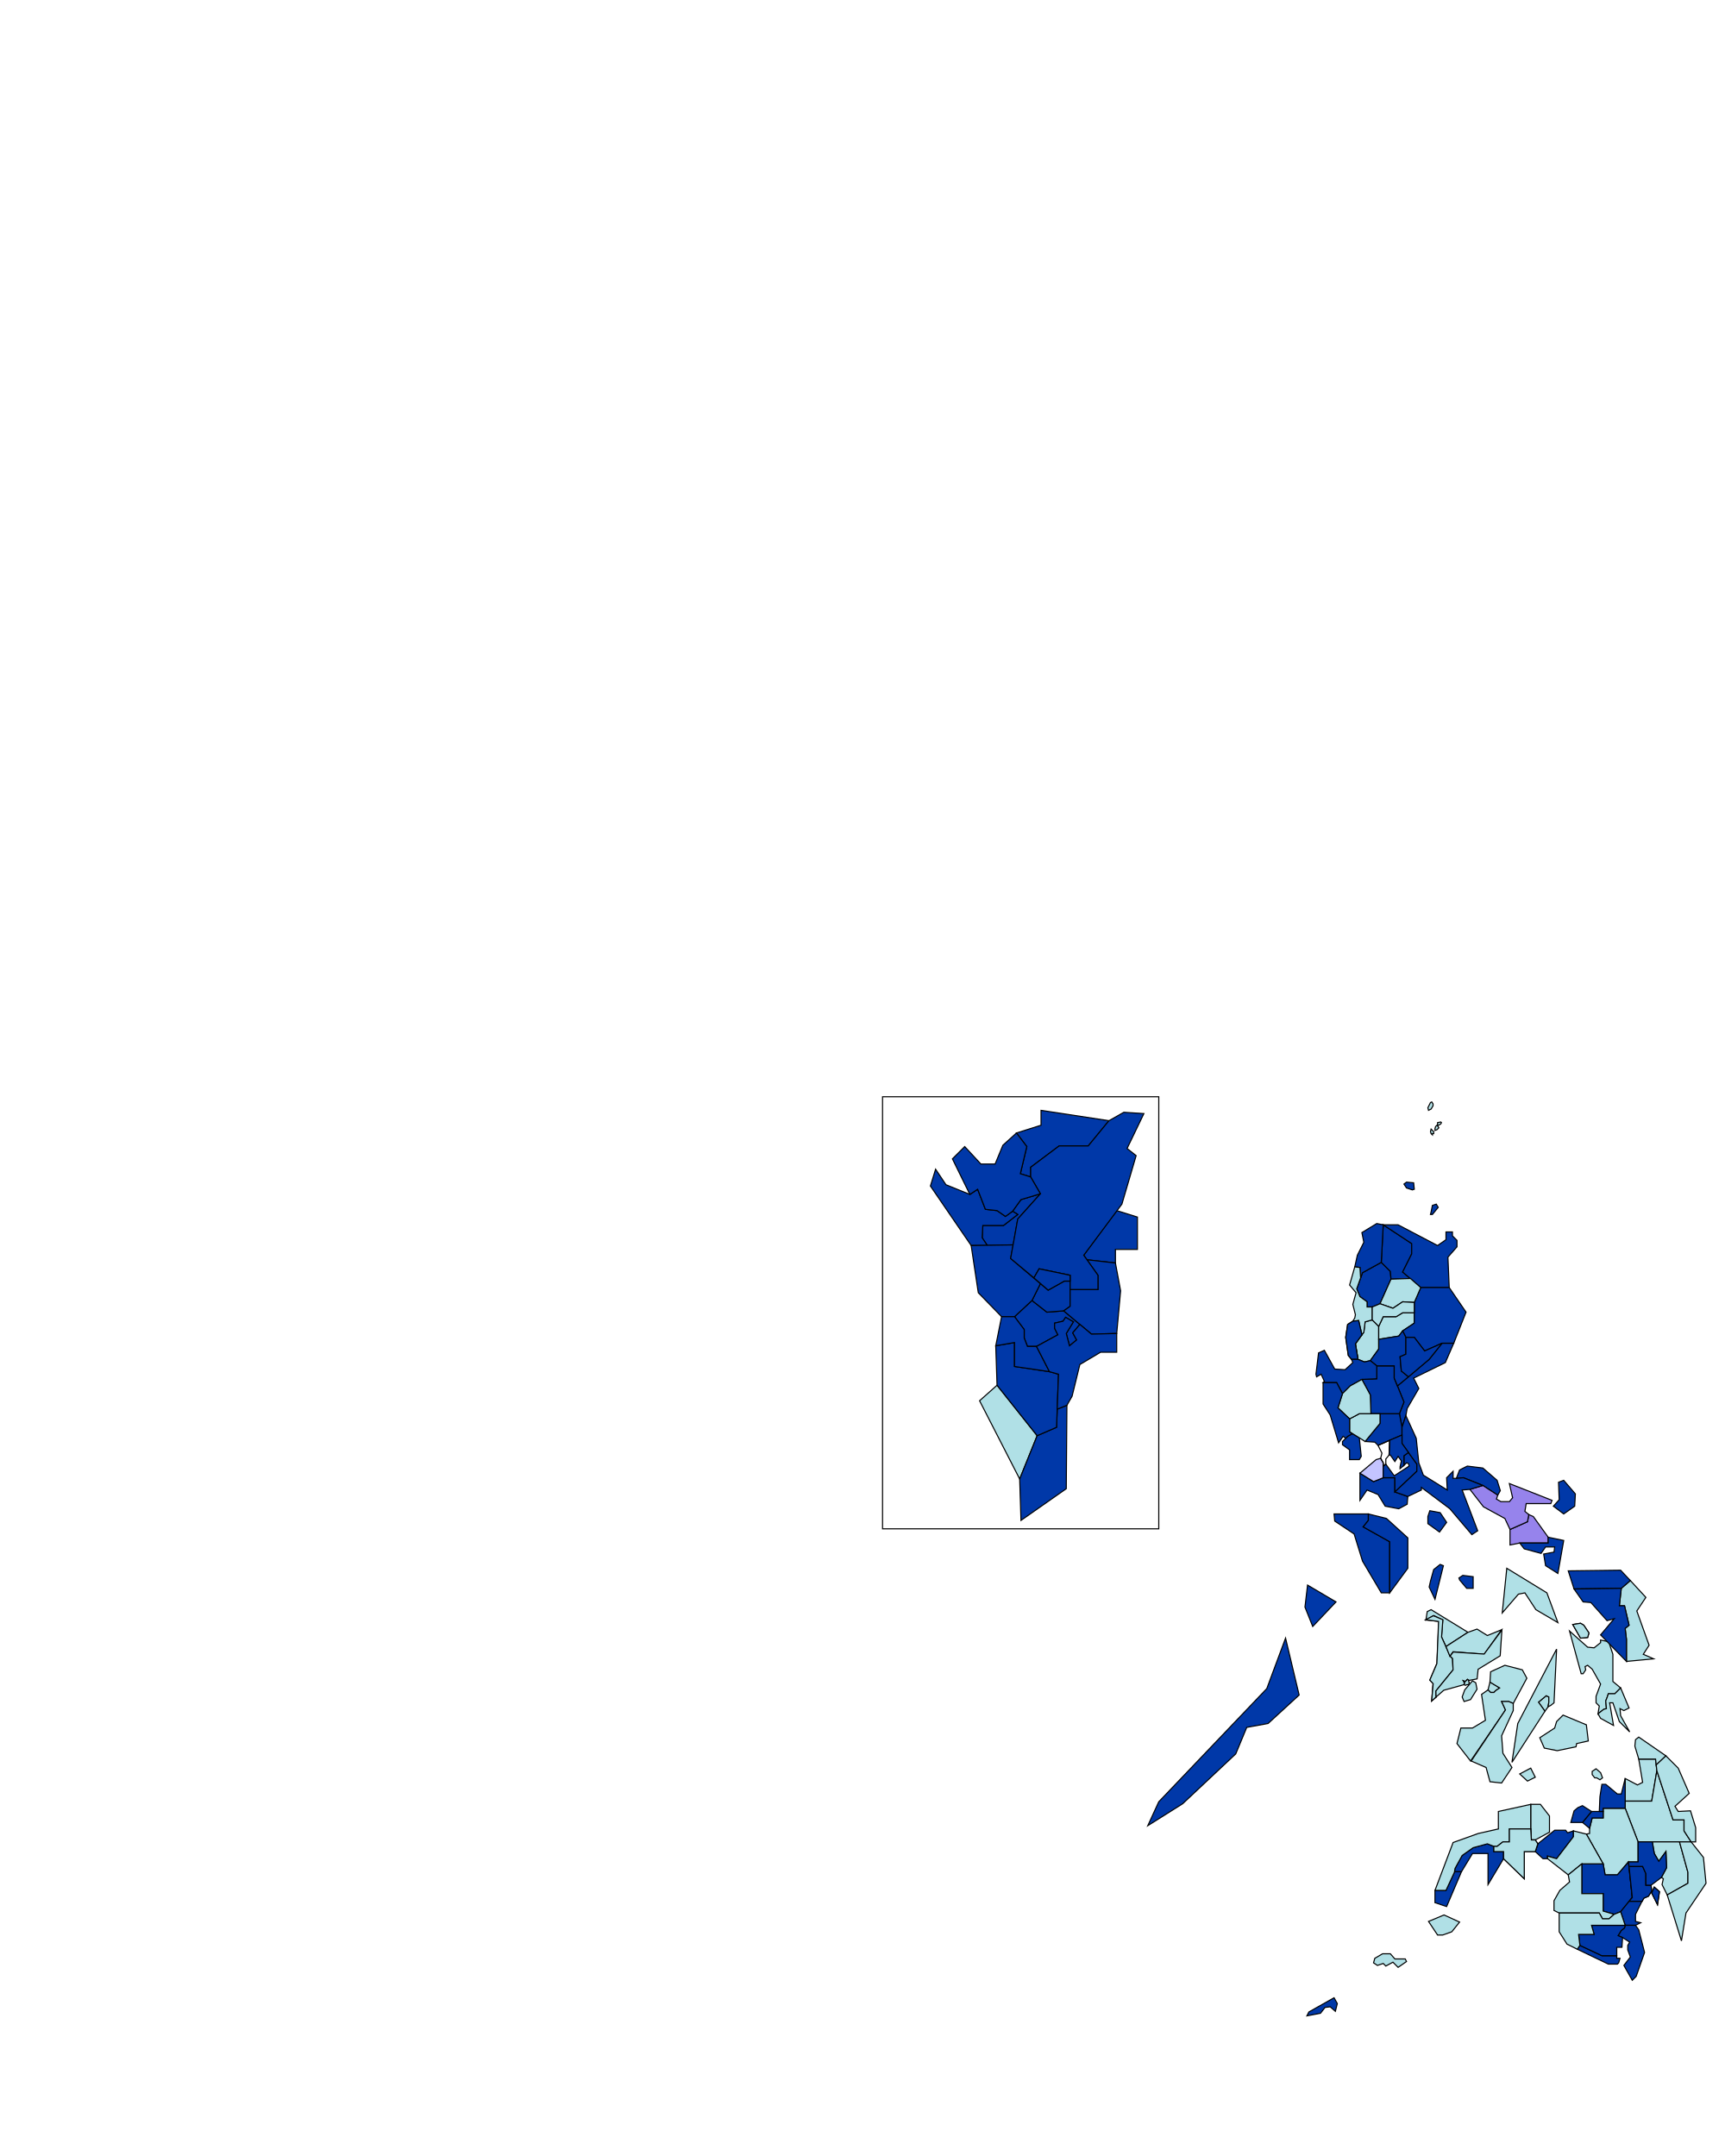
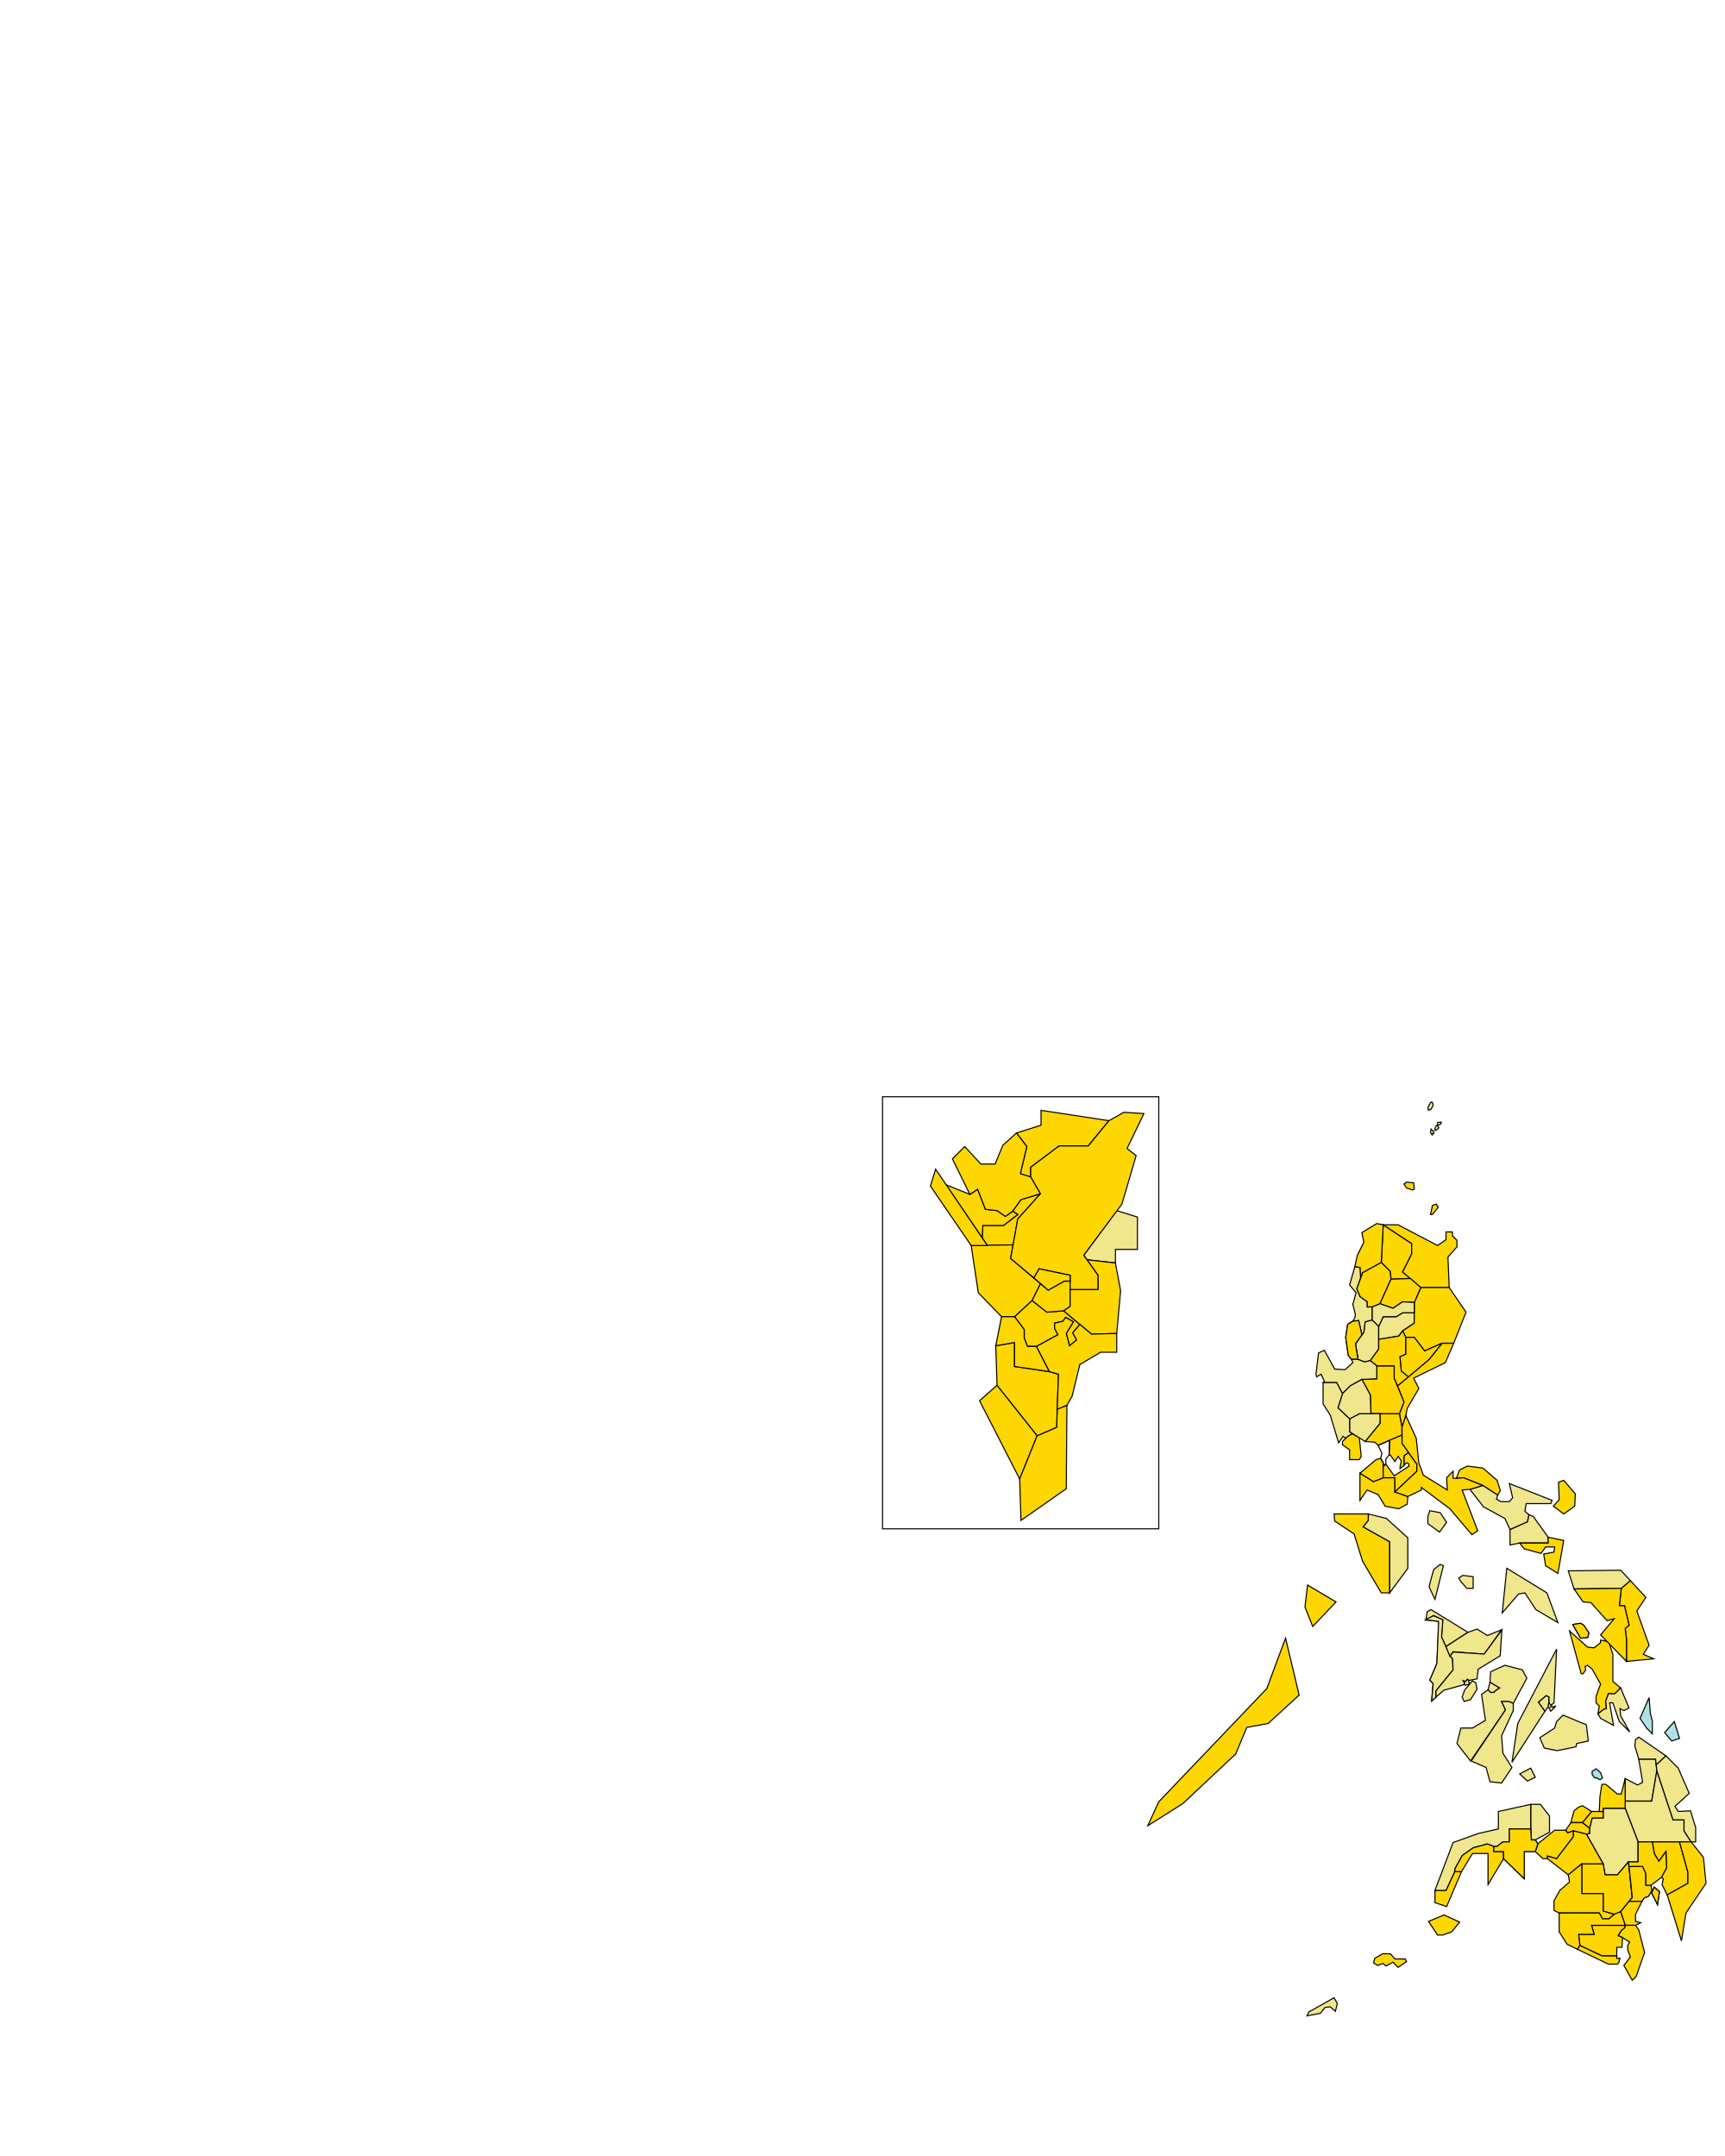
<svg xmlns="http://www.w3.org/2000/svg" width="800" height="1000" viewBox="-400.0 -500.0 800 1000">
  <defs>
</defs>
-   <g fill="#0038A8">
+   <g fill="#FFD700">
    <path d="M240.6,85.5 L244.8,89.7 L245.1,93.3 L240.0,104.7 L236.4,106.2 H234.0 V103.8 L230.7,101.4 L229.2,97.8 L231.9,90.3 Z" stroke="black" stroke-width="0.5" />
  </g>
-   <g fill="#B0E0E6">
+   <g fill="#F0E68C">
    <path d="M368.4,321.3 L366.0,335.4 H353.7 V324.9 L359.4,327.9 L361.8,326.7 L360.0,315.9 H367.8 Z" stroke="black" stroke-width="0.5" />
  </g>
-   <g fill="#B0E0E6">
+   <g fill="#F0E68C">
    <path d="M353.7,338.7 L359.7,354.3 H384.3 L381.0,349.2 V344.1 H375.9 L368.4,321.3 L366.0,335.4 H353.7 Z" stroke="black" stroke-width="0.5" />
  </g>
-   <g fill="#B0E0E6">
+   <g fill="#F0E68C">
    <path d="M266.1,287.1 L265.8,284.4 L273.9,274.5 L273.6,269.4 L272.4,268.2 L268.5,259.2 L269.1,251.4 L264.9,249.3 L261.3,251.4 L267.3,252.0 L266.4,271.5 L263.1,279.3 L264.6,280.8 L264.0,288.9 Z" stroke="black" stroke-width="0.5" />
  </g>
-   <g fill="#B0E0E6">
+   <g fill="#F0E68C">
    <path d="M261.3,251.4 L264.9,249.3 L269.1,251.4 L268.5,259.2 L270.6,263.7 L280.8,257.1 L263.7,246.6 L261.9,247.5 Z" stroke="black" stroke-width="0.5" />
  </g>
-   <g fill="#9683EC">
+   <g fill="#F0E68C">
    <path d="M304.8,215.7 H318.0 V213.0 L311.1,203.4 L309.0,202.5 L308.4,205.8 L300.3,209.4 V216.6 Z" stroke="black" stroke-width="0.5" />
  </g>
-   <g fill="#B0E0E6">
+   <g fill="#F0E68C">
    <path d="M265.998,287.118 L265.92,284.31 L273.882,274.533 L273.642,269.253 L272.529,268.146 L268.56,259.293 L269.151,251.256 L264.759,249.417 L261.177,251.256 L267.159,252.066 L266.379,271.623 L263.1,279.261 L264.66,280.938 L263.94,289.014 Z" stroke="black" stroke-width="0.5" />
  </g>
-   <g fill="#0038A8">
+   <g fill="#FFD700">
    <path d="M245.1,93.3 L254.1,93.0 L250.5,90.0 L254.7,81.6 V76.8 L241.5,68.1 L240.6,85.5 L244.8,89.7 Z" stroke="black" stroke-width="0.5" />
  </g>
-   <g fill="#0038A8">
+   <g fill="#FFD700">
    <path d="M252.0,156.6 L250.2,162.0 L249.0,155.7 L251.1,150.3 L248.1,142.8 L262.8,130.5 L268.8,123.0 H274.2 L270.3,132.0 L255.6,139.2 L258.0,144.0 L252.6,153.3 Z" stroke="black" stroke-width="0.5" />
  </g>
-   <g fill="#B0E0E6">
+   <g fill="#F0E68C">
    <path d="M291.0,280.2 L295.5,282.9 L293.7,284.1 L292.8,285.0 L291.3,285.0 L290.1,283.8 Z" stroke="black" stroke-width="0.5" />
  </g>
-   <g fill="#B0E0E6">
+   <g fill="#F0E68C">
    <path d="M230.187,125.244 L232.659,125.439 L232.635,127.374 L230.949,127.047 Z" stroke="black" stroke-width="0.5" />
  </g>
-   <g fill="#B0E0E6">
+   <g fill="#FFD700">
    <path d="M262.5,391.2 L269.7,388.2 L276.9,391.5 L273.3,396.0 L269.1,397.5 H266.7 Z" stroke="black" stroke-width="0.5" />
  </g>
-   <g fill="#0038A8">
+   <g fill="#FFD700">
    <path d="M227.1,165.0 L230.4,166.8 L231.3,175.5 L230.4,177.0 H225.9 V172.5 L222.6,170.1 V168.6 L225.0,166.2 Z" stroke="black" stroke-width="0.5" />
  </g>
-   <g fill="#B0E0E6">
+   <g fill="#F0E68C">
    <path d="M263.4,11.4 L262.2,13.8 L262.5,15.0 L263.7,14.4 L264.6,12.9 L264.6,12.0 L264.0,11.1 Z" stroke="black" stroke-width="0.5" />
  </g>
-   <g fill="#B0E0E6">
+   <g fill="#F0E68C">
    <path d="M268.2,20.4 L266.7,20.7 L266.7,21.6 L265.8,22.5 L265.5,23.4 L265.5,24.3 L266.4,24.0 L267.3,23.1 L266.7,22.2 L268.2,21.3 L268.5,20.7 Z" stroke="black" stroke-width="0.5" />
  </g>
-   <g fill="#B0E0E6">
+   <g fill="#F0E68C">
    <path d="M263.7,23.7 L264.9,24.9 L264.9,25.8 L264.3,25.8 L264.3,26.4 L263.7,25.8 L263.4,24.9 Z" stroke="black" stroke-width="0.5" />
  </g>
-   <g fill="#0038A8">
+   <g fill="#FFD700">
    <path d="M252.9,194.1 L246.9,192.0 V185.4 H241.5 L237.0,187.2 L230.7,183.3 V195.9 L234.0,191.1 L239.1,193.2 L242.4,198.6 L248.7,199.8 L252.6,197.7 Z" stroke="black" stroke-width="0.5" />
  </g>
-   <g fill="#B0E0E6">
+   <g fill="#F0E68C">
    <path d="M229.8,130.5 L232.8,131.7 L235.5,131.1 L239.4,125.7 V115.2 L236.4,112.2 L233.1,113.1 L232.5,117.9 L228.6,123.3 Z" stroke="black" stroke-width="0.5" />
  </g>
-   <g fill="#B0E0E6">
+   <g fill="#FFD700">
    <path d="M329.4,253.5 L333.0,252.9 L334.5,253.8 L336.9,257.4 L336.3,259.5 L333.0,259.8 Z" stroke="black" stroke-width="0.5" />
  </g>
-   <g fill="#B0E0E6">
+   <g fill="#F0E68C">
    <path d="M314.1,306.0 L321.0,301.5 L321.9,298.5 L324.9,295.5 L335.7,300.0 L336.6,307.5 L331.2,308.7 L330.9,310.2 L322.2,312.0 L316.2,310.8 Z" stroke="black" stroke-width="0.5" />
  </g>
-   <g fill="#B0E0E6">
+   <g fill="#F0E68C">
    <path d="M353.7,338.7 H343.5 V343.2 H338.4 L337.2,348.0 V350.4 L335.7,350.7 L343.5,364.5 L344.4,369.6 H350.1 L355.2,363.6 H359.7 V354.3 Z" stroke="black" stroke-width="0.5" />
  </g>
-   <g fill="#0038A8">
+   <g fill="#FFD700">
    <path d="M239.1,170.4 L250.2,165.6 V162.0 L249.0,155.7 H240.0 V160.2 L233.1,168.6 L237.6,168.9 Z" stroke="black" stroke-width="0.5" />
  </g>
-   <g fill="#0038A8">
+   <g fill="#FFD700">
    <path d="M272.1,97.2 H258.9 L250.5,90.0 L254.7,81.6 V76.8 L241.5,68.1 H248.4 L266.7,77.7 L270.6,75.0 V71.4 H273.6 V73.2 L275.7,75.3 V78.3 L271.5,83.1 Z" stroke="black" stroke-width="0.5" />
  </g>
-   <g fill="#0038A8">
+   <g fill="#FFD700">
    <path d="M266.1,58.5 L264.3,59.1 L263.7,62.1 L263.4,63.3 L264.3,63.3 L267.0,60.0 Z" stroke="black" stroke-width="0.5" />
  </g>
-   <g fill="#0038A8">
+   <g fill="#FFD700">
    <path d="M251.1,49.2 L252.3,48.3 L255.6,48.6 L255.9,51.6 L255.0,51.9 L252.3,51.0 Z" stroke="black" stroke-width="0.5" />
  </g>
-   <g fill="#0038A8">
+   <g fill="#FFD700">
    <path d="M337.2,348.0 L333.9,345.3 L338.1,340.2 H343.5 V343.2 H338.4 Z" stroke="black" stroke-width="0.5" />
  </g>
-   <g fill="#0038A8">
+   <g fill="#FFD700">
    <path d="M71.4,25.5 L76.2,31.8 L73.2,44.4 L78.0,45.9 V41.4 L91.2,31.5 H104.7 L114.3,19.8 L82.8,15.0 V21.9 Z" stroke="black" stroke-width="0.5" />
  </g>
-   <g fill="#0038A8">
+   <g fill="#FFD700">
    <path d="M57.9,77.7 L55.5,74.1 L55.8,68.4 H65.4 L72.0,63.3 L69.6,61.8 L73.5,56.4 L82.5,53.7 L72.0,65.4 L69.9,77.4 Z" stroke="black" stroke-width="0.5" />
  </g>
-   <g fill="#0038A8">
+   <g fill="#FFD700">
    <path d="M294.6,193.5 L287.7,189.0 L278.7,185.4 L275.4,185.7 L276.9,181.8 L280.5,180.0 L287.7,180.9 L294.3,186.6 L295.8,191.4 Z" stroke="black" stroke-width="0.5" />
  </g>
-   <g fill="#9683EC">
+   <g fill="#F0E68C">
    <path d="M309.0,202.5 L308.4,205.8 L300.3,209.4 L297.9,204.3 L288.0,198.9 L281.7,190.8 L287.7,189.0 L294.6,193.5 L294.0,195.3 L296.1,196.5 L300.0,196.5 L301.5,194.7 L300.0,188.1 L319.8,195.9 L319.2,197.4 H307.8 L307.2,201.0 Z" stroke="black" stroke-width="0.5" />
  </g>
  <g fill="#B0E0E6">
    <path d="M340.2,320.4 L342.3,322.2 L343.2,324.6 L342.0,325.5 L340.5,324.6 L339.6,324.6 L338.4,323.1 L338.4,321.6 Z" stroke="black" stroke-width="0.5" />
  </g>
+   <g fill="#F0E68C">
+     <path d="M270.6,263.7 L272.4,268.2 L273.9,266.1 L288.3,267.3 L296.4,255.9 L289.8,258.6 L285.0,255.6 L280.8,257.1 Z" stroke="black" stroke-width="0.5" />
+   </g>
+   <g fill="#FFD700">
+     <path d="M322.8,187.5 L325.2,186.6 L330.6,192.9 L330.3,198.6 L325.2,202.2 L320.4,198.6 L323.1,195.6 Z" stroke="black" stroke-width="0.5" />
+   </g>
+   <g fill="#FFD700">
+     <path d="M230.7,183.3 L237.0,187.2 L241.5,185.4 V178.5 L240.3,176.4 L238.2,177.0 Z" stroke="black" stroke-width="0.5" />
+   </g>
+   <g fill="#F0E68C">
+     <path d="M318.0,291.6 L318.0,291.3 L318.3,289.5 L318.3,287.1 L317.1,286.5 L313.5,289.5 L316.5,293.7 L301.2,317.4 L303.9,299.4 L321.9,264.9 L320.7,289.8 L319.2,291.0 L318.3,289.5 L318.0,291.3 Z" stroke="black" stroke-width="0.5" />
+   </g>
+   <g fill="#F0E68C">
+     <path d="M318.0,291.6 L318.0,291.3 L318.3,289.5 L318.3,287.1 L317.1,286.5 L313.5,289.5 L316.5,293.7 Z" stroke="black" stroke-width="0.5" />
+   </g>
+   <g fill="#FFD700">
+     <path d="M367.2,375.3 L366.0,378.0 L368.7,383.4 L369.6,377.4 Z" stroke="black" stroke-width="0.5" />
+   </g>
+   <g fill="#FFD700">
+     <path d="M366.3,354.3 H378.9 L382.8,368.4 V373.5 L373.2,378.9 L370.8,374.1 L371.4,371.4 L370.5,370.8 L372.9,366.3 L372.6,358.8 L369.3,363.3 L367.2,359.7 Z" stroke="black" stroke-width="0.5" />
+   </g>
+   <g fill="#FFD700">
+     <path d="M348.6,387.9 L343.5,386.4 V378.3 H333.6 V364.5 H343.5 L344.4,369.6 H350.1 L355.2,363.6 L357.0,380.1 L351.6,386.7 Z" stroke="black" stroke-width="0.5" />
+   </g>
+   <g fill="#FFD700">
+     <path d="M355.5,381.9 L357.0,380.1 L355.5,365.7 H361.8 L363.3,369.0 V374.4 H365.7 L366.0,377.1 L364.5,379.5 L362.4,380.4 L361.5,381.9 Z" stroke="black" stroke-width="0.5" />
+   </g>
+   <g fill="#FFD700">
+     <path d="M378.9,354.3 L382.8,368.4 V373.5 L373.2,378.9 L379.8,400.2 L381.9,387.3 L391.2,373.5 L390.0,361.5 L384.3,354.3 Z" stroke="black" stroke-width="0.5" />
+   </g>
+   <g fill="#FFD700">
+     <path d="M355.5,381.9 L357.0,380.1 L355.5,365.7 H361.8 L363.3,369.0 V374.4 H365.7 L366.0,377.1 L364.5,379.5 L362.4,380.4 L361.5,381.9 Z" stroke="black" stroke-width="0.5" />
+   </g>
+   <g fill="#FFD700">
+     <path d="M365.7,374.4 H363.3 V369.0 L361.8,365.7 H355.5 L355.2,363.6 H359.7 V354.3 H366.3 L367.2,359.7 L369.3,363.3 L372.6,358.8 L372.9,366.3 L370.5,370.8 Z" stroke="black" stroke-width="0.5" />
+   </g>
+   <g fill="#FFD700">
+     <path d="M367.2,375.3 L366.0,378.0 L368.7,383.4 L369.6,377.4 Z" stroke="black" stroke-width="0.5" />
+   </g>
+   <g fill="#FFD700">
+     <path d="M360.9,391.8 L358.5,393.0 H353.7 L351.6,386.7 L355.5,381.9 H361.5 L360.3,384.3 L358.5,387.9 V391.2 Z" stroke="black" stroke-width="0.5" />
+   </g>
  <g fill="#B0E0E6">
-     <path d="M270.6,263.7 L272.4,268.2 L273.9,266.1 L288.3,267.3 L296.4,255.9 L289.8,258.6 L285.0,255.6 L280.8,257.1 Z" stroke="black" stroke-width="0.5" />
-   </g>
-   <g fill="#0038A8">
-     <path d="M322.8,187.5 L325.2,186.6 L330.6,192.9 L330.3,198.6 L325.2,202.2 L320.4,198.6 L323.1,195.6 Z" stroke="black" stroke-width="0.5" />
-   </g>
-   <g fill="#C4C4FF">
-     <path d="M230.7,183.3 L237.0,187.2 L241.5,185.4 V178.5 L240.3,176.4 L238.2,177.0 Z" stroke="black" stroke-width="0.5" />
+     <path d="M364.8,287.4 L360.6,297.0 L363.6,301.5 L366.3,304.2 L366.3,298.2 L365.4,294.9 Z" stroke="black" stroke-width="0.5" />
  </g>
  <g fill="#B0E0E6">
-     <path d="M318.0,291.6 L318.0,291.3 L318.3,289.5 L318.3,287.1 L317.1,286.5 L313.5,289.5 L316.5,293.7 Z" stroke="black" stroke-width="0.5" />
-   </g>
-   <g fill="#B0E0E6">
-     <path d="M319.2,291.0 L318.0,291.6 L318.0,291.3 L318.3,289.5 L318.3,287.1 L317.1,286.5 L313.5,289.5 L316.5,293.7 L301.2,317.4 L303.9,299.4 L321.9,264.9 L320.7,289.8 Z" stroke="black" stroke-width="0.5" />
-   </g>
-   <g fill="#B0E0E6">
-     <path d="M367.2,375.3 L366.0,378.0 L368.7,383.4 L369.6,377.4 Z" stroke="black" stroke-width="0.5" />
-   </g>
-   <g fill="#B0E0E6">
-     <path d="M366.3,354.3 H378.9 L382.8,368.4 V373.5 L373.2,378.9 L370.8,374.1 L371.4,371.4 L370.5,370.8 L372.9,366.3 L372.6,358.8 L369.3,363.3 L367.2,359.7 Z" stroke="black" stroke-width="0.5" />
-   </g>
-   <g fill="#0038A8">
-     <path d="M348.6,387.9 L343.5,386.4 V378.3 H333.6 V364.5 H343.5 L344.4,369.6 H350.1 L355.2,363.6 L357.0,380.1 L351.6,386.7 Z" stroke="black" stroke-width="0.5" />
-   </g>
-   <g fill="#B0E0E6">
-     <path d="M355.5,381.9 L357.0,380.1 L355.5,365.7 H361.8 L363.3,369.0 V374.4 H365.7 L366.0,377.1 L364.5,379.5 L362.4,380.4 L361.5,381.9 Z" stroke="black" stroke-width="0.5" />
-   </g>
-   <g fill="#B0E0E6">
-     <path d="M378.9,354.3 L382.8,368.4 V373.5 L373.2,378.9 L379.8,400.2 L381.9,387.3 L391.2,373.5 L390.0,361.5 L384.3,354.3 Z" stroke="black" stroke-width="0.5" />
-   </g>
-   <g fill="#0038A8">
-     <path d="M355.5,381.9 L357.0,380.1 L355.5,365.7 H361.8 L363.3,369.0 V374.4 H365.7 L366.0,377.1 L364.5,379.5 L362.4,380.4 L361.5,381.9 Z" stroke="black" stroke-width="0.5" />
-   </g>
-   <g fill="#0038A8">
-     <path d="M365.7,374.4 H363.3 V369.0 L361.8,365.7 H355.5 L355.2,363.6 H359.7 V354.3 H366.3 L367.2,359.7 L369.3,363.3 L372.6,358.8 L372.9,366.3 L370.5,370.8 Z" stroke="black" stroke-width="0.5" />
-   </g>
-   <g fill="#0038A8">
-     <path d="M367.2,375.3 L366.0,378.0 L368.7,383.4 L369.6,377.4 Z" stroke="black" stroke-width="0.5" />
-   </g>
-   <g fill="#0038A8">
-     <path d="M360.9,391.8 L358.5,393.0 H353.7 L351.6,386.7 L355.5,381.9 H361.5 L360.3,384.3 L358.5,387.9 V391.2 Z" stroke="black" stroke-width="0.5" />
-   </g>
-   <g fill="#B0E0E6">
+     <path d="M376.5,298.5 L372.0,303.6 L375.3,307.5 L378.9,306.3 Z" stroke="black" stroke-width="0.5" />
+   </g>
+   <g fill="#FFD700">
    <path d="M356.1,233.1 L351.9,236.7 L351.0,244.8 L353.4,244.8 L355.5,253.8 L353.7,255.3 L354.3,260.4 L354.3,270.6 L366.9,269.4 L362.1,267.3 L364.8,263.1 L359.1,247.2 L363.3,240.9 Z" stroke="black" stroke-width="0.5" />
  </g>
-   <g fill="#B0E0E6">
+   <g fill="#F0E68C">
    <path d="M282.9,279.6 L284.4,280.5 L285.0,283.5 L282.0,288.3 L279.0,289.2 L278.1,287.1 L279.3,283.8 Z" stroke="black" stroke-width="0.5" />
  </g>
-   <g fill="#B0E0E6">
+   <g fill="#F0E68C">
    <path d="M239.4,115.2 L239.4,121.2 L248.7,119.7 L250.5,117.3 L255.9,113.7 V108.9 H250.5 L247.5,110.7 H241.5 Z" stroke="black" stroke-width="0.5" />
  </g>
-   <g fill="#0038A8">
+   <g fill="#FFD700">
+     <path d="M326.1,348.9 L327.0,350.1 L329.706,349.2 L335.673,350.79 L337.164,350.328 V347.94 L333.828,345.405 H328.554 Z" stroke="black" stroke-width="0.5" />
+   </g>
+   <g fill="#FFD700">
    <path d="M228.3,87.6 L230.7,87.9 L231.0,92.7 L231.9,90.3 L240.6,85.5 L241.5,68.1 L238.5,67.5 L231.6,71.7 L232.5,76.2 L229.5,82.2 Z" stroke="black" stroke-width="0.5" />
  </g>
-   <g fill="#B0E0E6">
+   <g fill="#F0E68C">
    <path d="M226.8,130.5 H229.8 L228.6,123.3 L231.6,119.1 L230.1,112.5 L227.4,112.8 L225.0,114.3 L224.1,120.3 L225.3,128.7 Z" stroke="black" stroke-width="0.5" />
  </g>
-   <g fill="#B0E0E6">
+   <g fill="#F0E68C">
    <path d="M227.4,112.8 L230.1,112.5 L231.6,119.1 L232.5,117.9 L233.1,113.1 L236.4,112.2 V106.2 H234.0 V103.8 L230.7,101.4 L229.2,97.8 L231.0,92.7 L230.7,87.9 L228.3,87.6 L225.9,96.0 L228.9,99.6 L227.4,105.0 L228.6,109.8 L228.3,111.3 Z" stroke="black" stroke-width="0.5" />
  </g>
-   <g fill="#B0E0E6">
+   <g fill="#F0E68C">
    <path d="M278.859,281.406 L279.168,280.608 L278.613,279.585 L279.531,280.041 L280.563,278.871 L281.214,279.435 L285.039,278.697 L285.513,274.23 L295.737,268.002 L296.529,256.047 L288.3,267.189 L273.954,266.241 L272.532,268.137 L273.648,269.253 L273.885,274.53 L265.935,284.31 L266.001,287.118 L269.589,283.971 Z" stroke="black" stroke-width="0.5" />
  </g>
-   <g fill="#B0E0E6">
+   <g fill="#F0E68C">
    <path d="M279.0,281.4 L279.3,280.5 L278.7,279.6 L279.6,279.9 L280.5,279.0 L281.1,279.3 L281.1,279.9 L281.4,280.2 L281.1,281.4 L280.2,281.4 L279.6,281.7 Z" stroke="black" stroke-width="0.5" />
  </g>
-   <g fill="#0038A8">
+   <g fill="#FFD700">
    <path d="M250.5,117.3 L252.0,120.3 H255.9 L260.7,126.6 L268.8,123.0 H274.2 L279.9,108.6 L272.1,97.2 H258.9 L255.9,104.1 V113.7 Z" stroke="black" stroke-width="0.5" />
  </g>
-   <g fill="#B0E0E6">
+   <g fill="#FFD700">
    <path d="M240.0,104.7 L246.0,106.8 L250.5,103.8 L255.9,104.1 L258.9,97.2 L254.1,93.0 L245.1,93.3 Z" stroke="black" stroke-width="0.5" />
  </g>
-   <g fill="#0038A8">
+   <g fill="#FFD700">
    <path d="M226.8,130.5 H229.8 L228.6,123.3 L231.6,119.1 L230.1,112.5 L227.4,112.8 L225.0,114.3 L224.1,120.3 L225.3,128.7 Z" stroke="black" stroke-width="0.5" />
  </g>
-   <g fill="#0038A8">
+   <g fill="#FFD700">
    <path d="M253.2,173.7 L257.1,179.1 V182.4 L246.9,192.0 V185.4 H241.5 V180.0 L242.7,179.1 L246.6,184.5 L253.5,180.0 L253.2,178.8 L252.3,178.5 L251.1,179.7 V175.2 Z" stroke="black" stroke-width="0.5" />
  </g>
-   <g fill="#0038A8">
+   <g fill="#FFD700">
    <path d="M313.2,355.2 L312.0,358.8 L315.6,362.1 H317.7 V360.9 L321.9,362.1 L329.7,351.9 V349.2 L327.0,350.1 L326.1,348.9 H321.0 Z" stroke="black" stroke-width="0.5" />
  </g>
-   <g fill="#B0E0E6">
+   <g fill="#FFD700">
    <path d="M317.7,362.1 V360.9 L321.9,362.1 L329.7,351.9 L329.7,349.2 L329.7,349.2 L335.7,350.7 L343.5,364.5 H333.6 L327.3,369.6 Z" stroke="black" stroke-width="0.5" />
  </g>
-   <g fill="#B0E0E6">
+   <g fill="#F0E68C">
+     <path d="M318.3,292.2 L319.2,293.7 L321.3,291.6 L321.3,291.3 L320.1,291.9 L319.8,291.3 Z" stroke="black" stroke-width="0.5" />
+   </g>
+   <g fill="#FFD700">
    <path d="M62.4,142.5 L81.0,165.9 L72.9,186.0 L54.3,149.7 Z" stroke="black" stroke-width="0.5" />
  </g>
-   <g fill="#B0E0E6">
+   <g fill="#FFD700">
    <path d="M329.4,253.5 L333.0,252.9 L334.5,253.8 L336.9,257.4 L336.3,259.5 L333.0,259.8 Z" stroke="black" stroke-width="0.5" />
  </g>
-   <g fill="#B0E0E6">
+   <g fill="#FFD700">
    <path d="M327.9,256.5 L336.3,264.0 L339.3,264.3 L342.3,261.9 L342.3,260.7 L346.8,261.6 L346.5,262.8 L348.0,267.3 L348.0,279.9 L351.6,282.9 L348.9,285.6 L345.9,285.6 L345.3,287.4 L344.7,288.9 L345.0,292.5 L343.8,292.8 L341.1,294.9 L341.7,291.3 L340.2,289.8 L340.2,286.8 L342.3,281.1 L338.4,274.2 L336.3,272.4 L335.1,273.0 L335.4,274.5 L334.2,276.3 L333.3,276.3 Z" stroke="black" stroke-width="0.5" />
  </g>
-   <g fill="#B0E0E6">
+   <g fill="#FFD700">
    <path d="M327.3,369.6 L333.6,364.5 V378.3 H343.5 V386.4 L348.6,387.9 L346.2,390.0 H343.2 L341.7,387.3 H323.1 L320.7,386.1 V381.6 L323.4,376.8 L327.9,372.9 Z" stroke="black" stroke-width="0.5" />
  </g>
-   <g fill="#0038A8">
+   <g fill="#FFD700">
    <path d="M93.3,108.0 L85.5,108.6 L78.6,103.2 L70.5,110.7 L75.0,116.7 V120.6 L76.5,124.5 H80.7 L90.6,119.1 L89.1,116.1 V113.7 L93.0,112.8 L94.2,111.0 L97.8,113.1 L94.5,118.5 L96.0,124.2 L99.3,121.5 L97.5,118.2 L100.8,114.3 Z" stroke="black" stroke-width="0.5" />
  </g>
-   <g fill="#0038A8">
-     <path d="M33.9,42.3 L31.5,50.1 L50.4,77.7 L57.9,77.7 L55.5,74.1 L55.8,68.4 H65.4 L72.0,63.3 L69.6,61.8 L66.3,64.2 L62.4,61.5 L57.0,60.9 L53.4,51.6 L49.8,54.0 L38.7,49.5 Z" stroke="black" stroke-width="0.5" />
-   </g>
-   <g fill="#0038A8">
+   <g fill="#FFD700">
+     <path d="M38.7,49.5 L49.8,54.0 L53.4,51.6 L57.0,60.9 L62.4,61.5 L66.3,64.2 L69.6,61.8 L72.0,63.3 L65.4,68.4 H55.8 L55.5,74.1 Z" stroke="black" stroke-width="0.5" />
+   </g>
+   <g fill="#FFD700">
    <path d="M78.6,103.2 L82.5,95.4 L86.1,98.4 L93.6,94.2 L96.3,94.2 V105.9 L93.3,108.0 L85.5,108.6 Z" stroke="black" stroke-width="0.5" />
  </g>
-   <g fill="#0038A8">
+   <g fill="#FFD700">
    <path d="M50.4,77.7 L69.9,77.4 L68.7,83.7 L82.5,95.4 L78.6,103.2 L70.5,110.7 H64.5 L53.7,99.6 Z" stroke="black" stroke-width="0.5" />
  </g>
-   <g fill="#0038A8">
+   <g fill="#F0E68C">
    <path d="M117.9,61.5 L102.6,82.2 L104.1,84.3 L117.3,85.8 V79.5 H127.5 V64.5 Z" stroke="black" stroke-width="0.5" />
  </g>
-   <g fill="#0038A8">
+   <g fill="#F0E68C">
    <path d="M263.1,200.7 L267.9,201.6 L270.9,206.1 L267.6,210.6 L262.2,206.7 L262.2,203.4 Z" stroke="black" stroke-width="0.5" />
  </g>
-   <g fill="#B0E0E6">
+   <g fill="#F0E68C">
    <path d="M298.8,227.4 L317.4,238.8 L322.5,252.6 L312.3,246.6 L307.2,238.8 L304.2,239.4 L296.7,248.1 Z" stroke="black" stroke-width="0.5" />
  </g>
-   <g fill="#B0E0E6">
+   <g fill="#F0E68C">
    <path d="M309.9,336.9 V348.3 L310.2,353.4 H312.0 L318.6,349.8 V342.3 L314.4,336.9 Z" stroke="black" stroke-width="0.5" />
  </g>
-   <g fill="#0038A8">
+   <g fill="#FFD700">
    <path d="M328.5,345.3 H333.9 L338.1,340.2 L333.9,337.5 L331.8,338.4 L330.0,339.9 Z" stroke="black" stroke-width="0.5" />
  </g>
-   <g fill="#0038A8">
+   <g fill="#FFD700">
    <path d="M353.7,324.9 V338.7 H343.5 V340.2 H341.7 L342.0,333.3 L342.9,327.6 H344.7 L350.1,332.1 H351.9 Z" stroke="black" stroke-width="0.5" />
  </g>
-   <g fill="#B0E0E6">
+   <g fill="#F0E68C">
    <path d="M255.9,104.1 V108.9 H250.5 L247.5,110.7 H241.5 L239.4,115.2 L236.4,112.2 V106.2 L240.0,104.7 L246.0,106.8 L250.5,103.8 Z" stroke="black" stroke-width="0.5" />
  </g>
-   <g fill="#0038A8">
+   <g fill="#FFD700">
    <path d="M94.8,151.8 L90.3,153.6 L90.0,162.0 L81.0,165.9 L72.9,186.0 L73.5,205.2 L94.5,190.5 Z" stroke="black" stroke-width="0.5" />
  </g>
-   <g fill="#B0E0E6">
+   <g fill="#FFD700">
+     <path d="M33.9,42.3 L31.5,50.1 L50.4,77.7 L57.9,77.7 Z" stroke="black" stroke-width="0.5" />
+   </g>
+   <g fill="#F0E68C">
    <path d="M291.0,280.2 L295.5,282.9 L293.7,284.1 L292.8,285.0 L291.3,285.0 L290.1,283.8 L287.1,285.9 L288.9,297.9 L282.9,301.5 L277.5,301.5 L275.7,308.7 L282.0,316.8 L298.2,293.1 L296.4,289.2 L299.7,289.2 L301.8,290.1 L308.1,278.4 L306.0,274.5 L297.9,272.4 L291.3,275.4 Z" stroke="black" stroke-width="0.5" />
  </g>
-   <g fill="#B0E0E6">
+   <g fill="#F0E68C">
    <path d="M301.8,290.1 L299.7,289.2 L296.4,289.2 L298.2,293.1 L282.3,316.8 L289.2,319.8 L291.0,326.4 L296.4,327.0 L301.2,319.8 L297.0,313.2 L296.4,305.1 L301.8,293.4 Z" stroke="black" stroke-width="0.5" />
  </g>
-   <g fill="#0038A8">
+   <g fill="#F0E68C">
    <path d="M330.0,237.0 L351.9,236.7 L356.1,233.1 L351.6,228.3 L327.3,228.6 Z" stroke="black" stroke-width="0.5" />
  </g>
-   <g fill="#0038A8">
+   <g fill="#FFD700">
    <path d="M231.6,139.8 L235.5,147.0 L235.8,155.7 H249.0 L251.1,150.3 L246.6,139.2 V133.5 H238.5 V139.5 Z" stroke="black" stroke-width="0.5" />
  </g>
-   <g fill="#0038A8">
+   <g fill="#FFD700">
    <path d="M246.6,133.5 V139.2 L248.1,142.8 L248.1,142.8 L253.2,138.6 L249.9,135.9 L249.3,129.3 L252.0,128.1 L252.0,120.3 L250.5,117.3 L248.7,119.7 L239.4,121.2 V125.7 L235.5,131.1 L238.5,133.5 Z" stroke="black" stroke-width="0.5" />
  </g>
-   <g fill="#0038A8">
+   <g fill="#FFD700">
    <path d="M244.5,238.8 V215.1 L232.2,208.2 L234.6,205.2 V202.2 H218.7 L219.0,205.5 L228.0,211.5 L231.9,224.1 L240.6,238.8 Z" stroke="black" stroke-width="0.5" />
  </g>
-   <g fill="#0038A8">
+   <g fill="#F0E68C">
    <path d="M244.5,238.8 V215.1 L232.2,208.2 L234.6,205.2 V202.2 L243.0,204.3 L252.9,213.3 V227.4 Z" stroke="black" stroke-width="0.5" />
  </g>
-   <g fill="#0038A8">
+   <g fill="#FFD700">
    <path d="M132.3,346.8 L137.4,335.7 L187.5,283.2 L196.2,259.8 L202.5,286.2 L188.1,299.4 L178.2,301.2 L173.1,313.5 L148.5,336.6 Z" stroke="black" stroke-width="0.5" />
  </g>
-   <g fill="#0038A8">
+   <g fill="#FFD700">
    <path d="M206.4,235.2 L219.6,243.0 L208.8,254.4 L205.2,245.4 Z" stroke="black" stroke-width="0.5" />
  </g>
-   <g fill="#B0E0E6">
+   <g fill="#F0E68C">
    <path d="M233.1,168.6 L240.0,160.2 V155.7 H230.4 L225.9,158.1 V164.1 L229.8,166.5 Z" stroke="black" stroke-width="0.5" />
  </g>
-   <g fill="#0038A8">
+   <g fill="#F0E68C">
    <path d="M213.6,141.3 H219.9 L222.6,146.4 L226.2,142.8 L231.6,139.8 L238.5,139.5 L238.5,133.5 L235.5,131.1 L232.8,131.7 L229.8,130.5 H226.8 L227.4,132.0 L223.8,135.3 L219.0,135.0 L214.2,126.3 L211.5,127.5 L210.3,137.4 L210.6,138.6 L212.7,137.4 L214.2,140.7 Z" stroke="black" stroke-width="0.5" />
  </g>
-   <g fill="#0038A8">
+   <g fill="#FFD700">
    <path d="M61.8,124.2 L70.5,122.7 L70.5,133.8 L86.7,136.2 L90.9,137.4 L90.0,162.0 L81.0,165.9 L62.4,142.5 Z" stroke="black" stroke-width="0.5" />
  </g>
-   <g fill="#0038A8">
+   <g fill="#FFD700">
    <path d="M64.5,110.7 H70.5 L75.0,116.7 V120.6 L76.5,124.5 H80.7 L86.7,136.2 L70.5,133.8 V122.7 L61.8,124.2 Z" stroke="black" stroke-width="0.5" />
  </g>
-   <g fill="#0038A8">
+   <g fill="#FFD700">
    <path d="M117.3,85.8 L104.1,84.3 L109.2,91.5 V98.1 H96.3 V105.9 L93.3,108.0 L106.2,118.8 L117.9,118.5 L119.7,98.7 Z" stroke="black" stroke-width="0.5" />
  </g>
-   <g fill="#0038A8">
+   <g fill="#FFD700">
    <path d="M281.7,190.8 L287.7,189.0 L278.7,185.4 L275.4,185.7 L273.9,185.7 V182.4 L270.9,185.4 L271.2,191.1 L260.1,184.2 L258.0,178.5 L256.8,167.1 L252.0,156.6 L250.2,162.0 V169.5 L257.1,179.1 L257.1,182.4 L246.9,192.0 L252.9,194.1 L259.2,191.1 V189.9 L272.4,199.8 L282.6,211.8 L285.3,210.0 L278.1,191.1 Z" stroke="black" stroke-width="0.5" />
  </g>
-   <g fill="#0038A8">
+   <g fill="#FFD700">
    <path d="M114.3,19.8 L104.7,31.5 L91.2,31.5 L78.0,41.4 V45.9 L82.5,53.7 L72.0,65.4 L68.7,83.7 L79.5,92.7 L81.9,88.5 L96.3,91.5 V98.1 H109.2 V91.5 L102.6,82.2 L120.3,58.5 L126.9,36.0 L122.7,32.7 L130.5,16.5 L121.2,15.9 Z" stroke="black" stroke-width="0.5" />
  </g>
-   <g fill="#0038A8">
+   <g fill="#FFD700">
    <path d="M252.0,120.3 L252.0,128.1 L249.3,129.3 L249.9,135.9 L253.2,138.6 L262.8,130.5 L268.8,123.0 L260.7,126.6 L255.9,120.3 Z" stroke="black" stroke-width="0.5" />
  </g>
-   <g fill="#0038A8">
+   <g fill="#FFD700">
    <path d="M250.2,165.6 V169.5 L253.2,173.7 L251.1,175.2 V179.7 L249.3,181.2 V180.3 L249.9,177.6 L248.4,175.5 L246.9,177.9 L244.8,174.9 H244.2 L244.5,168.0 Z" stroke="black" stroke-width="0.5" />
  </g>
-   <g fill="#0038A8">
+   <g fill="#F0E68C">
    <path d="M283.2,231.3 V236.7 H280.2 L276.9,232.8 L276.6,231.9 L278.4,230.7 Z" stroke="black" stroke-width="0.5" />
  </g>
-   <g fill="#0038A8">
+   <g fill="#F0E68C">
    <path d="M267.9,225.6 L269.4,226.2 L265.5,241.8 L262.8,236.1 L263.4,233.4 L264.9,228.0 Z" stroke="black" stroke-width="0.5" />
  </g>
-   <g fill="#0038A8">
+   <g fill="#FFD700">
    <path d="M330.0,237.0 L351.9,236.7 L351.0,244.8 L353.4,244.8 L355.5,253.8 L353.7,255.3 L354.3,260.4 V270.6 L342.3,258.3 L348.6,250.8 L345.3,251.7 L337.8,243.3 L334.2,243.0 Z" stroke="black" stroke-width="0.5" />
  </g>
-   <g fill="#0038A8">
+   <g fill="#FFD700">
    <path d="M79.5,92.7 L81.9,88.5 L96.3,91.5 V94.2 H93.6 L86.1,98.4 Z" stroke="black" stroke-width="0.5" />
  </g>
-   <g fill="#0038A8">
+   <g fill="#FFD700">
    <path d="M331.5,404.1 L332.7,402.3 L342.9,407.1 H349.8 V408.3 H351.3 L350.7,410.4 L350.1,411.0 H345.9 Z" stroke="black" stroke-width="0.5" />
  </g>
-   <g fill="#0038A8">
+   <g fill="#FFD700">
    <path d="M353.7,393.0 H358.5 L360.0,395.1 L362.7,405.6 L358.8,416.7 L357.0,418.5 L353.1,411.6 L356.1,407.7 L354.9,404.4 V402.3 L355.8,400.8 L352.5,398.7 L350.4,397.8 L351.9,395.4 L353.4,394.2 Z" stroke="black" stroke-width="0.5" />
  </g>
-   <g fill="#B0E0E6">
+   <g fill="#F0E68C">
    <path d="M304.8,322.8 L309.9,320.1 L312.0,324.3 L308.4,326.1 Z" stroke="black" stroke-width="0.5" />
  </g>
-   <g fill="#0038A8">
+   <g fill="#FFD700">
    <path d="M304.8,215.7 H318.0 V213.0 L325.2,214.5 L322.5,229.8 L316.8,226.2 L315.9,220.8 L320.7,219.9 L321.0,217.5 H316.8 L314.7,220.5 L306.9,218.4 Z" stroke="black" stroke-width="0.5" />
  </g>
-   <g fill="#0038A8">
+   <g fill="#FFD700">
    <path d="M353.7,393.0 H338.1 L339.3,397.2 H332.1 L332.7,402.3 L342.9,407.1 L349.8,407.1 V403.2 H352.2 L352.5,398.7 L350.4,397.8 L351.9,395.4 L353.4,394.2 Z" stroke="black" stroke-width="0.5" />
  </g>
-   <g fill="#B0E0E6">
+   <g fill="#F0E68C">
    <path d="M351.6,282.9 L348.9,285.6 L345.9,285.6 L345.3,287.4 L344.7,288.9 L345.0,292.5 L343.8,292.8 L341.1,294.9 L342.3,297.0 L348.3,300.3 L346.5,289.8 L348.0,289.8 L351.0,298.5 L355.8,303.3 L351.6,295.8 L351.3,292.5 L353.1,293.4 L355.5,292.2 Z" stroke="black" stroke-width="0.5" />
  </g>
-   <g fill="#B0E0E6">
+   <g fill="#FFD700">
    <path d="M323.1,387.3 H341.7 L343.2,390.0 H346.2 L348.6,387.9 L351.6,386.7 L353.7,393.0 H338.1 L339.3,397.2 H332.1 L332.7,402.3 L331.5,404.1 L326.7,401.7 L323.1,396.0 Z" stroke="black" stroke-width="0.5" />
  </g>
-   <g fill="#B0E0E6">
+   <g fill="#FFD700">
    <path d="M237.6,408.3 L241.2,406.2 H244.8 L246.9,408.6 H251.7 L252.3,409.8 L248.4,412.5 L246.0,410.1 L242.7,411.9 L241.5,410.7 L238.8,411.6 L237.0,410.4 Z" stroke="black" stroke-width="0.5" />
  </g>
-   <g fill="#B0E0E6">
+   <g fill="#F0E68C">
    <path d="M360.0,315.9 H367.8 L368.1,318.6 L372.6,314.4 L360.0,305.7 L358.5,306.9 L358.2,309.9 Z" stroke="black" stroke-width="0.5" />
  </g>
-   <g fill="#B0E0E6">
+   <g fill="#F0E68C">
    <path d="M372.6,314.4 L368.1,318.6 L368.4,321.3 L375.9,344.1 H381.0 V349.2 L384.3,354.3 H386.4 V347.7 L384.0,339.9 L378.3,340.2 L376.8,337.8 L383.4,331.8 L378.3,320.1 Z" stroke="black" stroke-width="0.5" />
  </g>
-   <g fill="#0038A8">
+   <g fill="#FFD700">
    <path d="M80.7,124.5 L90.6,119.1 L89.1,116.1 V113.7 L93.0,112.8 L94.2,111.0 L97.8,113.1 L94.5,118.5 L96.0,124.2 L99.3,121.5 L97.5,118.2 L100.8,114.3 L106.2,118.8 L106.2,118.8 L117.9,118.5 V127.2 H110.4 L100.8,132.9 L97.2,147.6 L94.8,151.8 L90.3,153.6 L90.9,137.4 L86.7,136.2 Z" stroke="black" stroke-width="0.5" />
  </g>
-   <g fill="#B0E0E6">
+   <g fill="#F0E68C">
    <path d="M235.8,155.7 H230.4 L225.9,158.1 L220.5,153.0 L222.6,146.4 L226.2,142.8 L231.6,139.8 L235.5,147.0 Z" stroke="black" stroke-width="0.5" />
  </g>
-   <g fill="#0038A8">
+   <g fill="#F0E68C">
    <path d="M218.7,426.6 L207.0,433.2 L206.1,435.0 L212.4,433.8 L214.5,431.1 L216.9,430.8 L219.3,432.9 L220.2,429.3 Z" stroke="black" stroke-width="0.5" />
  </g>
-   <g fill="#0038A8">
+   <g fill="#FFD700">
    <path d="M49.8,54.0 L53.4,51.6 L57.0,60.9 L62.4,61.5 L66.3,64.2 L69.6,61.8 L73.5,56.4 L82.5,53.7 L78.0,45.9 L73.2,44.4 L76.2,31.8 L71.4,25.5 L65.1,31.2 L61.5,39.9 H54.9 L47.4,31.8 L41.7,37.5 Z" stroke="black" stroke-width="0.5" />
  </g>
-   <g fill="#0038A8">
+   <g fill="#F0E68C">
    <path d="M224.1,167.1 L225.0,166.2 L227.1,165.0 L225.9,164.1 V158.1 L220.5,153.0 L222.6,146.4 L219.9,141.3 H213.6 V151.2 L216.9,156.3 L220.8,169.2 L222.9,166.2 Z" stroke="black" stroke-width="0.5" />
  </g>
-   <g fill="#0038A8">
+   <g fill="#FFD700">
    <path d="M277.8,368.1 H274.5 L274.5,368.4 L270.6,376.8 H265.5 V382.5 L270.9,384.3 Z" stroke="black" stroke-width="0.5" />
  </g>
-   <g fill="#0038A8">
+   <g fill="#FFD700">
    <path d="M309.9,348.3 H300.0 V354.3 H297.0 L294.3,356.4 H292.8 V358.8 H297.3 V362.1 L306.9,371.4 V358.8 H312.0 L313.2,355.2 L312.0,353.4 H310.2 Z" stroke="black" stroke-width="0.5" />
  </g>
-   <g fill="#0038A8">
+   <g fill="#FFD700">
    <path d="M292.8,356.4 V358.8 H297.3 V362.1 L290.1,374.1 V359.7 H282.9 L277.8,368.1 H274.5 L274.8,366.6 L278.1,360.6 L283.2,357.0 L289.8,355.2 Z" stroke="black" stroke-width="0.5" />
  </g>
-   <g fill="#B0E0E6">
+   <g fill="#F0E68C">
    <path d="M309.9,336.9 V348.3 H300.0 V354.3 H297.0 L294.3,356.4 H292.8 L289.8,355.2 L283.2,357.0 L278.1,360.6 L274.8,366.6 L274.5,368.4 L270.6,376.8 H265.5 L273.9,354.6 L285.6,350.4 L294.9,348.3 V340.2 Z" stroke="black" stroke-width="0.5" />
  </g>
-   <g fill="#B0E0E6">
+   <g fill="#FFD700">
    <path d="M309.9,348.3 H300.0 V354.3 H297.0 L294.3,356.4 H292.8 V358.8 H297.3 V362.1 L306.9,371.4 V358.8 H312.0 L313.2,355.2 L312.0,353.4 H310.2 Z" stroke="black" stroke-width="0.5" />
  </g>
  <g fill="none">
    <path d="M240.3,176.4 L241.5,178.5 V180.0 L242.7,179.1 V176.7 L244.2,174.9 L244.5,168.0 L239.1,170.4 L240.9,174.0 Z" stroke="black" stroke-width="0.5" />
  </g>
  <g fill="none">
    <path d="M9.3,8.7 H137.4 V209.1 H9.3 Z" stroke="black" stroke-width="0.5" />
  </g>
</svg>
